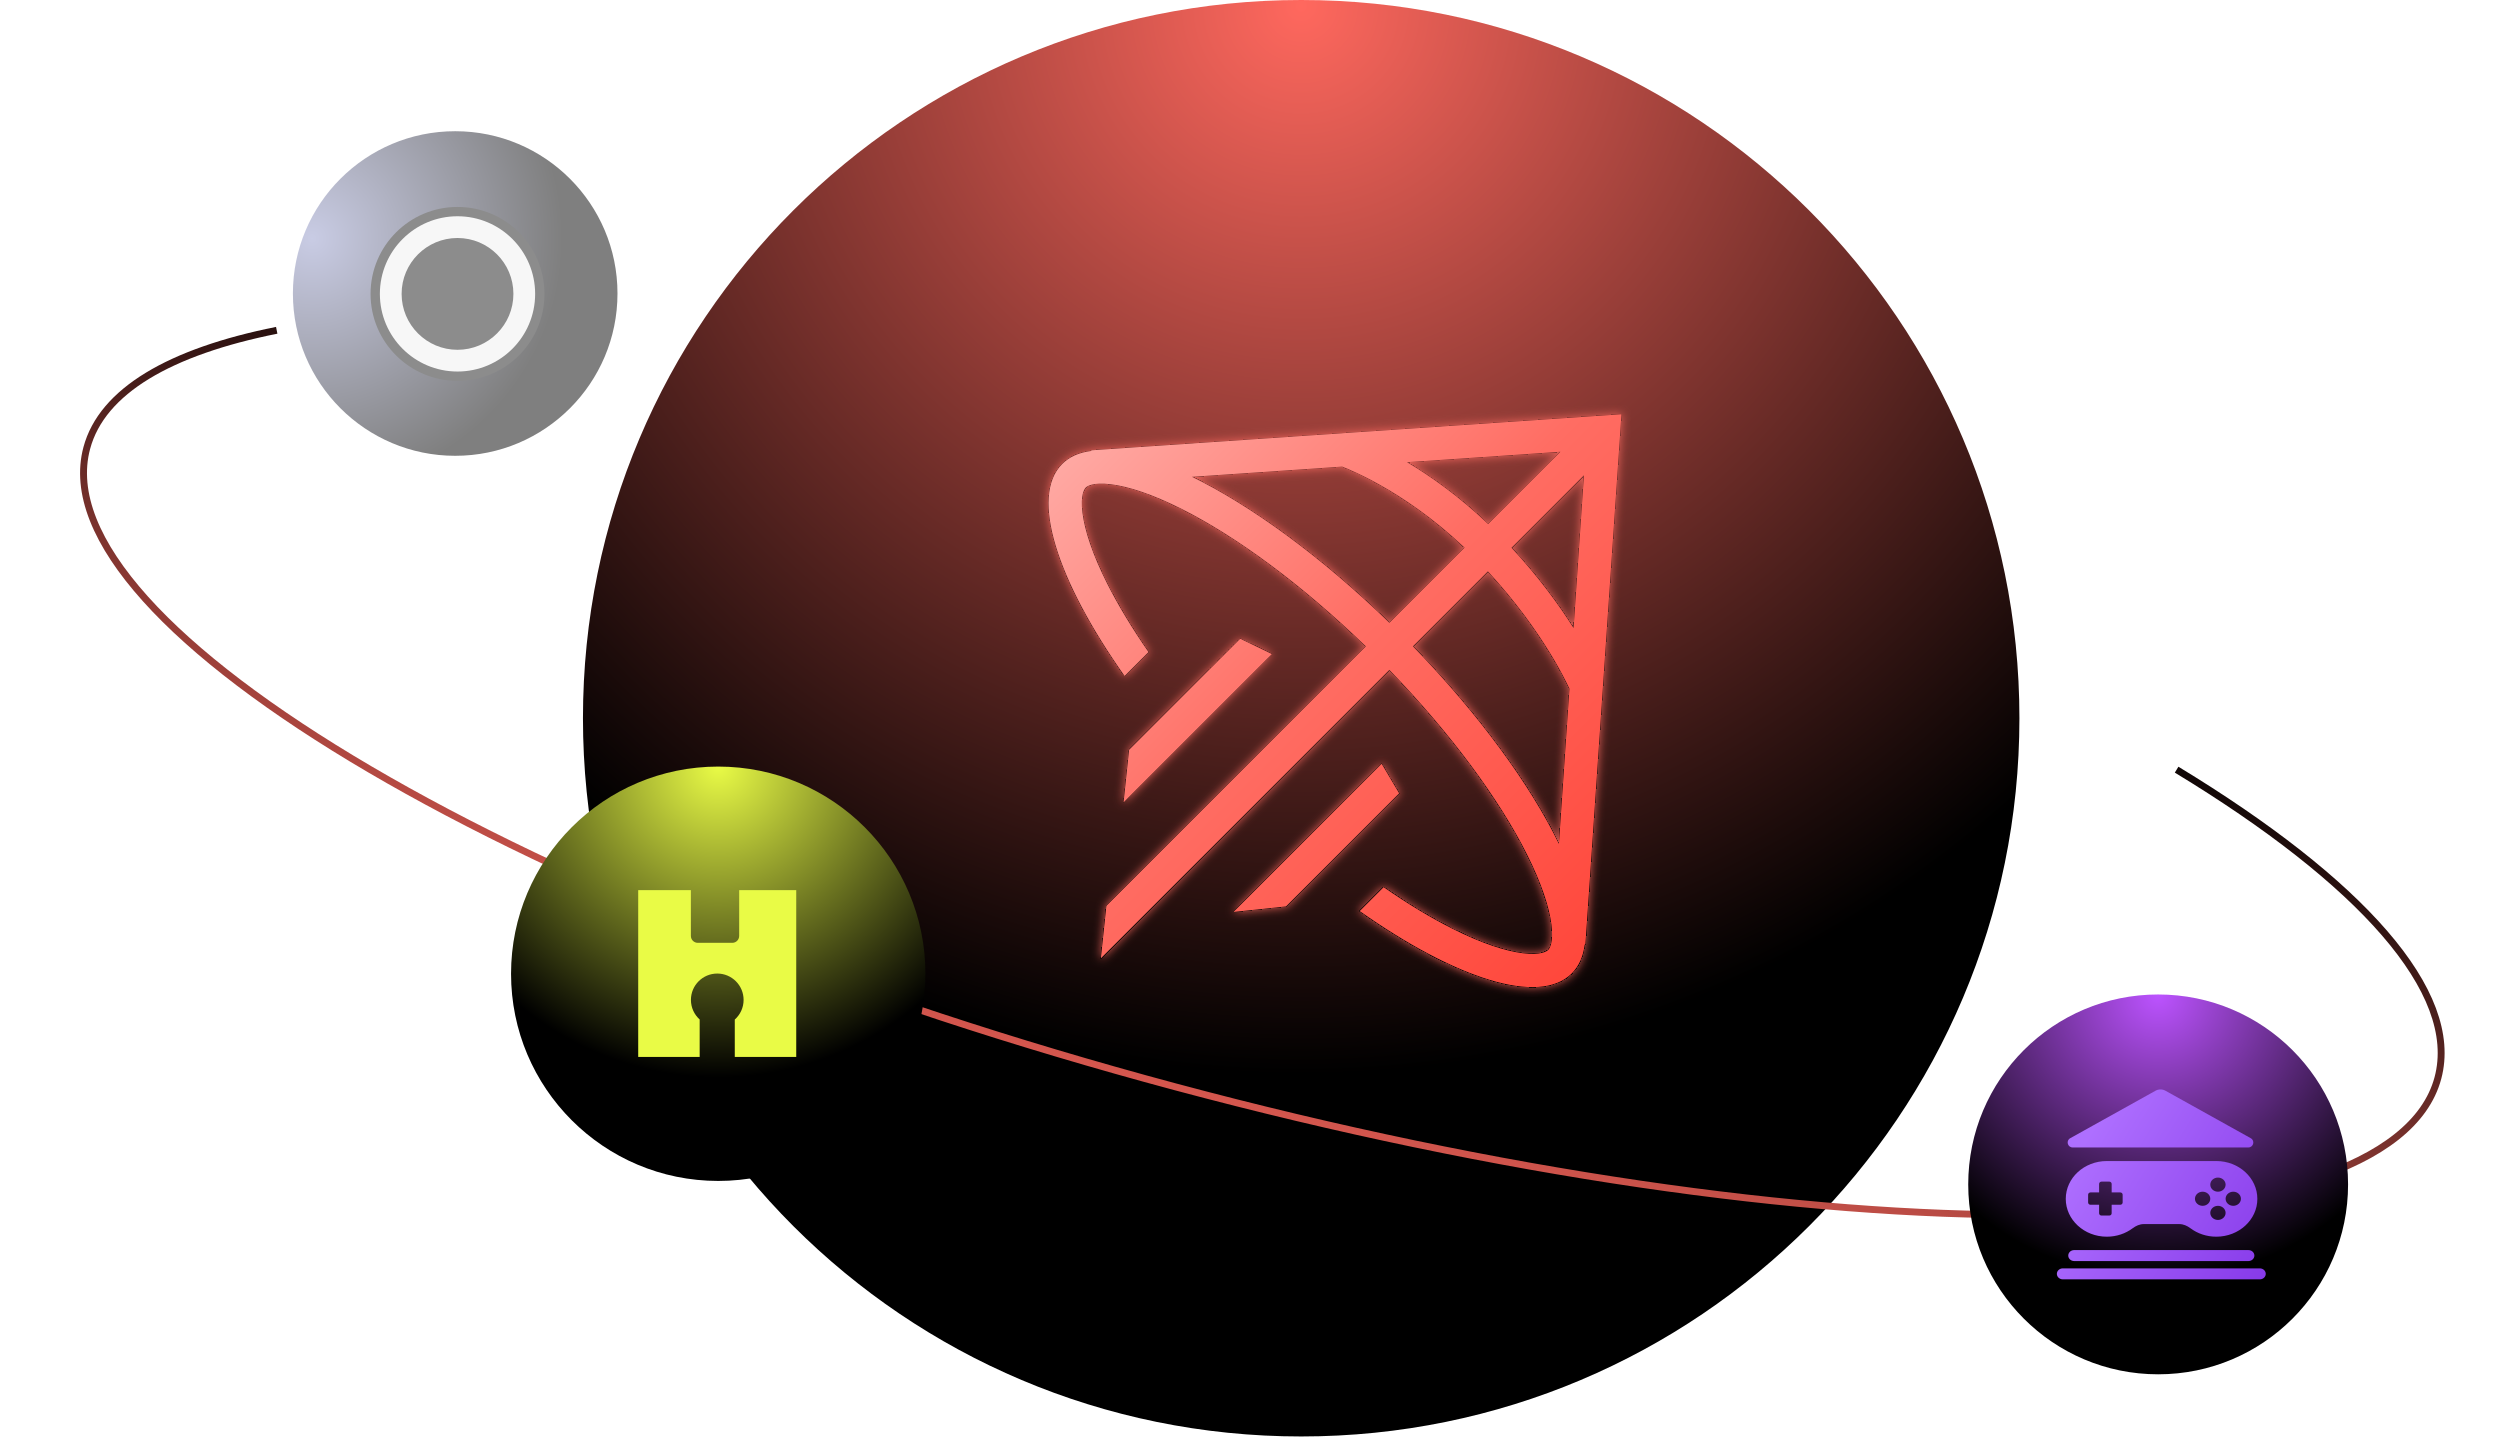
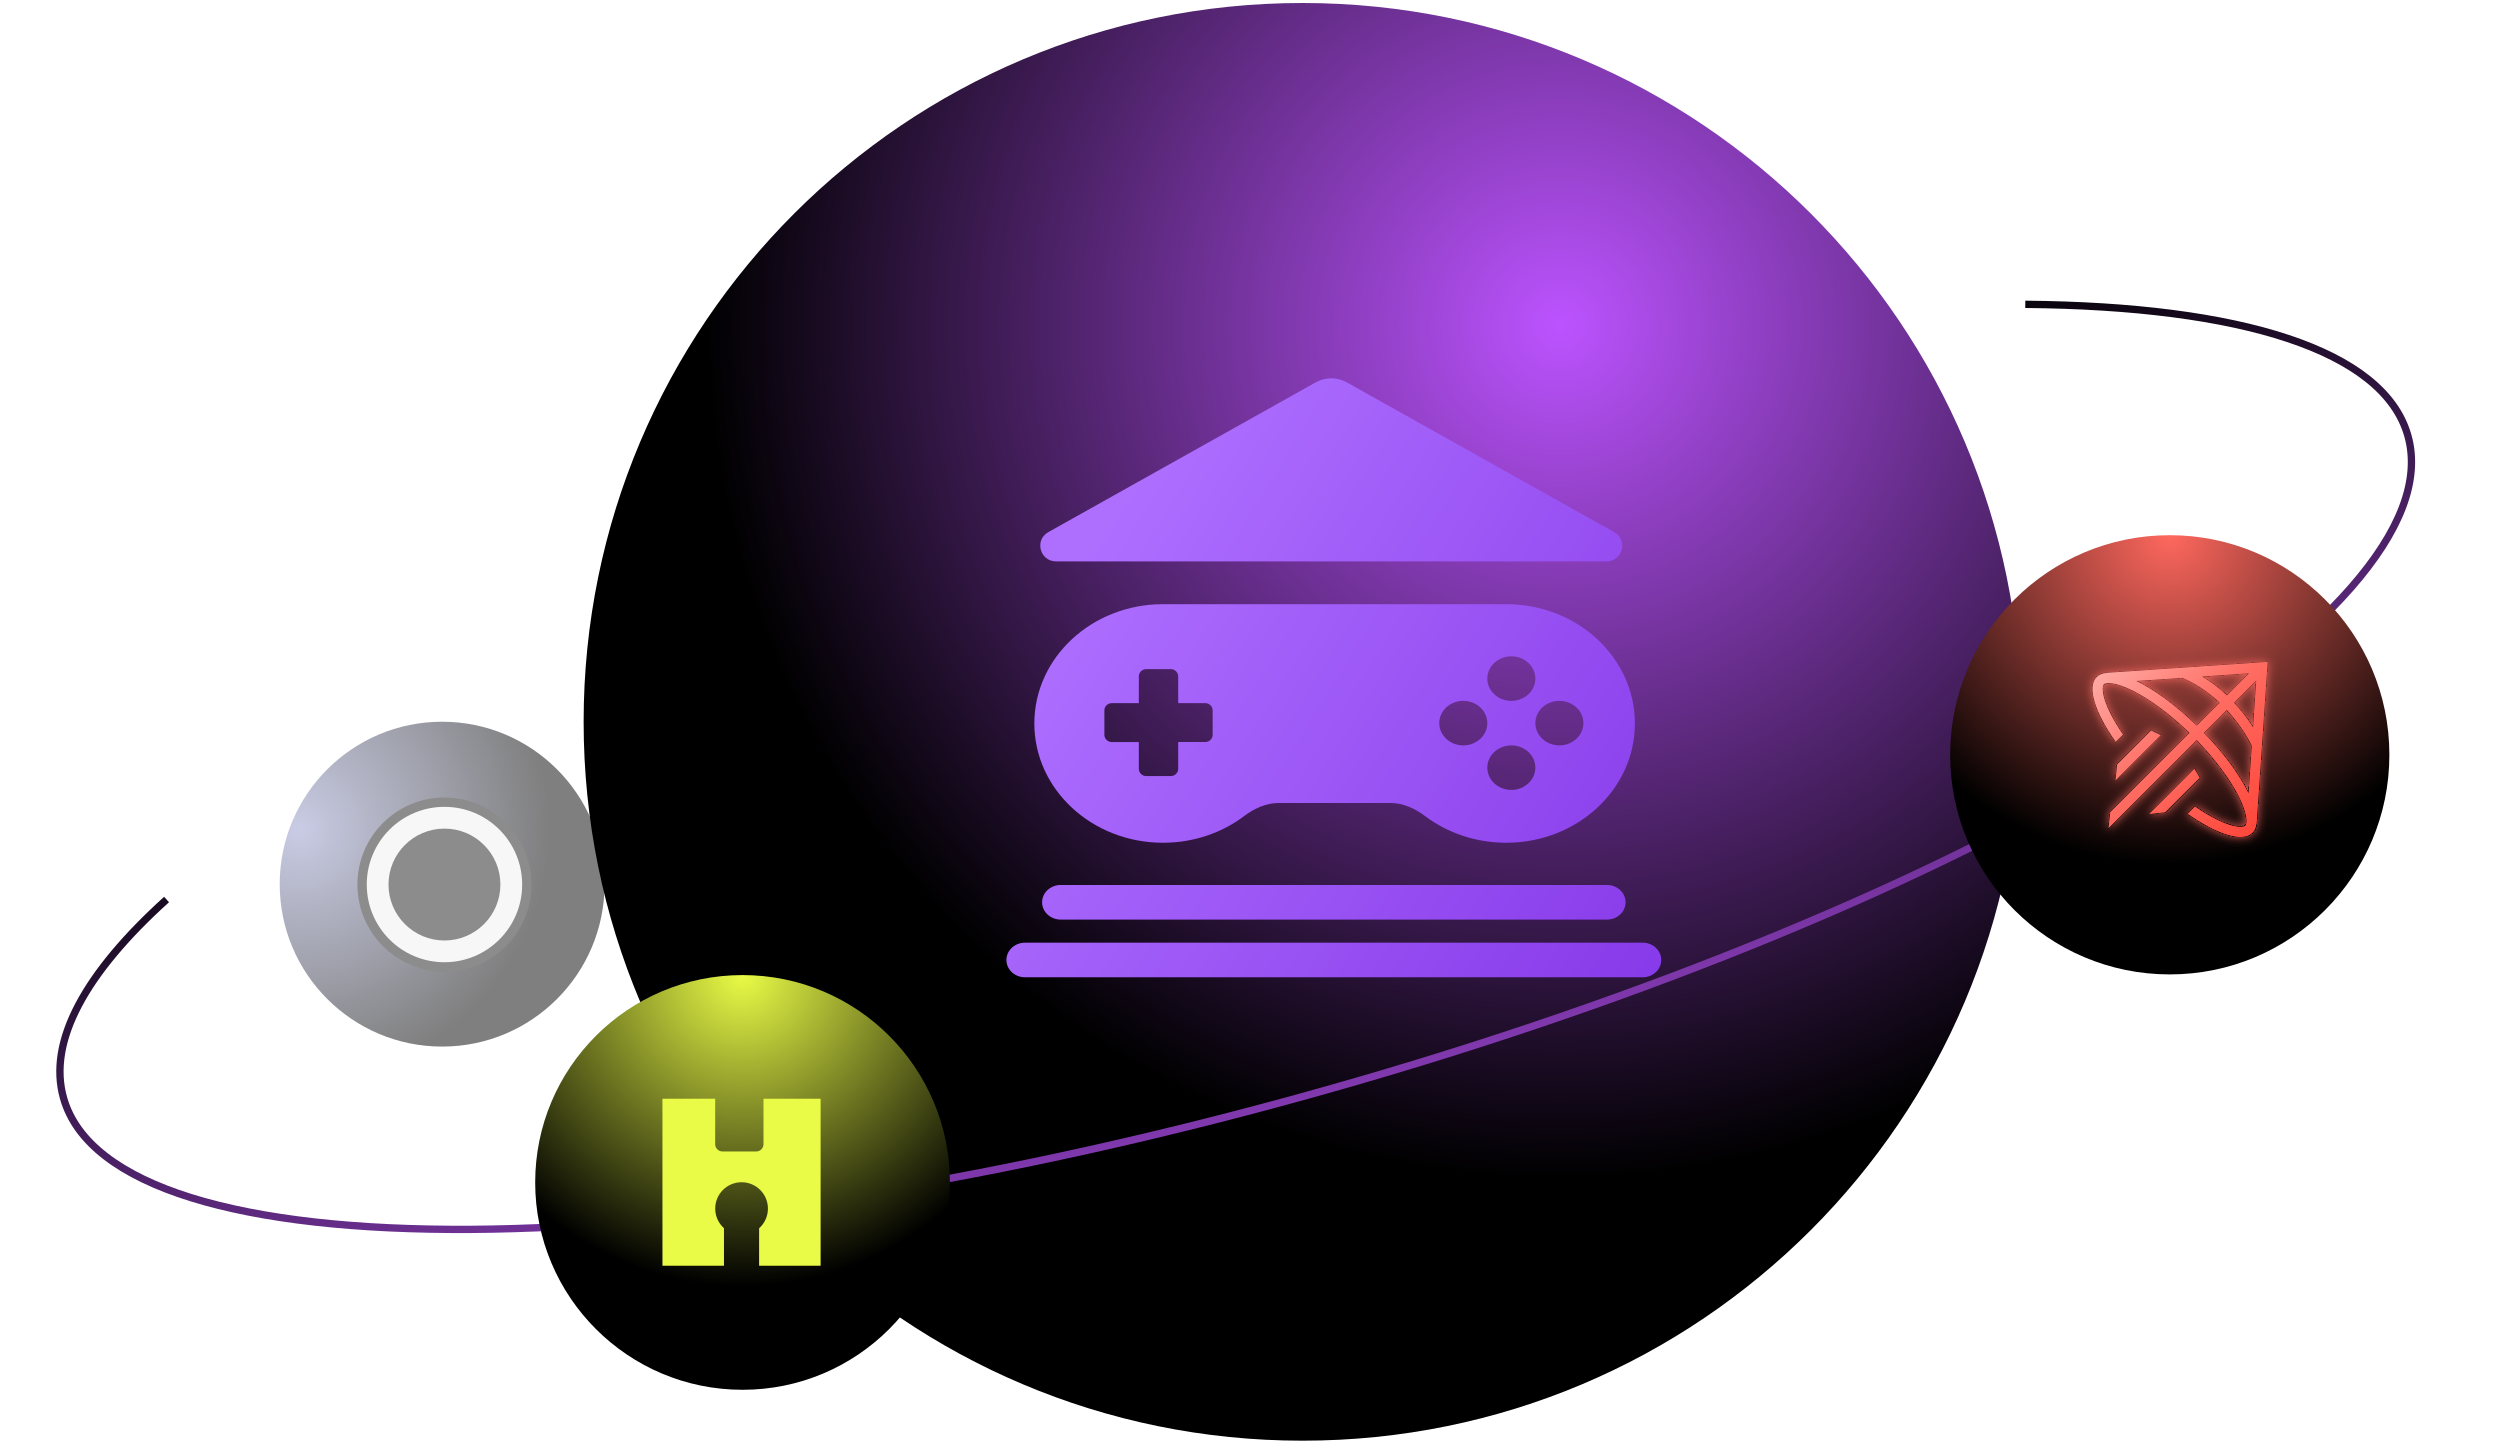
- <svg xmlns="http://www.w3.org/2000/svg" width="362" height="208" viewBox="0 0 362 208" fill="none">
+ <svg xmlns="http://www.w3.org/2000/svg" width="341" height="197" viewBox="0 0 341 197" fill="none">
  <g opacity="0.5">
-     <circle cx="65.912" cy="42.5" r="23.5" fill="url(#paint0_radial_10185_2691)" />
-     <path d="M66.248 55.148C59.294 55.148 53.657 49.511 53.657 42.557C53.657 35.604 59.294 29.967 66.248 29.967C73.202 29.967 78.839 35.604 78.839 42.557C78.839 49.511 73.202 55.148 66.248 55.148Z" fill="#191919" />
-     <path d="M66.248 53.798C60.039 53.798 55.006 48.765 55.006 42.556C55.006 36.348 60.039 31.314 66.248 31.314C72.456 31.314 77.489 36.348 77.489 42.556C77.489 48.765 72.456 53.798 66.248 53.798Z" fill="#F0F0F0" />
-     <path d="M66.247 50.651C61.776 50.651 58.153 47.027 58.153 42.556C58.153 38.086 61.776 34.462 66.247 34.462C70.717 34.462 74.341 38.086 74.341 42.556C74.341 47.027 70.717 50.651 66.247 50.651Z" fill="#191919" />
+     <circle cx="60.307" cy="120.599" r="22.155" fill="url(#paint0_radial_10185_2691)" />
+     <path d="M60.624 132.523C54.068 132.523 48.753 127.209 48.753 120.653C48.753 114.097 54.068 108.782 60.624 108.782C67.18 108.782 72.494 114.097 72.494 120.653C72.494 127.209 67.18 132.523 60.624 132.523Z" fill="#191919" />
+     <path d="M60.624 131.25C54.771 131.25 50.026 126.505 50.026 120.652C50.026 114.798 54.771 110.053 60.624 110.053C66.478 110.053 71.223 114.798 71.223 120.652C71.223 126.505 66.478 131.25 60.624 131.25Z" fill="#F0F0F0" />
+     <path d="M60.623 128.283C56.408 128.283 52.992 124.866 52.992 120.652C52.992 116.437 56.408 113.021 60.623 113.021C64.837 113.021 68.254 116.437 68.254 120.652C68.254 124.866 64.837 128.283 60.623 128.283Z" fill="#191919" />
  </g>
-   <circle cx="188.412" cy="104" r="104" fill="url(#paint1_radial_10185_2691)" />
+   <circle cx="177.657" cy="98.459" r="98.05" fill="url(#paint1_radial_10185_2691)" />
+   <path fill-rule="evenodd" clip-rule="evenodd" d="M183.714 52.161C183.064 51.797 182.33 51.605 181.583 51.605C180.836 51.605 180.102 51.797 179.452 52.161L142.991 72.581C141.061 73.662 141.838 76.571 144.056 76.571H219.11C221.329 76.571 222.105 73.663 220.175 72.581L183.714 52.161ZM169.703 111.31C166.684 113.586 162.832 114.951 158.637 114.951C148.943 114.951 141.084 107.665 141.084 98.68C141.084 89.695 148.943 82.409 158.637 82.409H205.444C215.139 82.409 222.997 89.694 222.997 98.68C222.997 107.666 215.139 114.951 205.444 114.951C201.249 114.951 197.398 113.586 194.378 111.31C193.002 110.273 191.381 109.527 189.651 109.527H174.43C172.7 109.527 171.079 110.273 169.703 111.31ZM202.87 98.634C202.87 100.311 201.403 101.67 199.593 101.67C197.783 101.67 196.317 100.311 196.317 98.633C196.317 96.956 197.783 95.597 199.593 95.597C201.403 95.597 202.87 96.956 202.87 98.633V98.634ZM212.699 101.67C214.509 101.67 215.976 100.311 215.976 98.633C215.976 96.956 214.509 95.597 212.699 95.597C210.89 95.597 209.423 96.956 209.423 98.633C209.423 100.311 210.89 101.67 212.699 101.67ZM206.146 95.596C204.336 95.596 202.87 94.237 202.87 92.559C202.87 90.882 204.336 89.522 206.146 89.522C207.956 89.522 209.423 90.882 209.423 92.559C209.423 94.237 207.956 95.596 206.146 95.596ZM202.87 104.708C202.87 106.385 204.336 107.745 206.146 107.745C207.956 107.745 209.423 106.385 209.423 104.708C209.423 103.03 207.956 101.67 206.146 101.67C204.336 101.67 202.87 103.03 202.87 104.708ZM144.682 120.71H219.187C220.59 120.71 221.727 121.768 221.727 123.072C221.727 124.376 220.59 125.432 219.187 125.432H144.682C143.28 125.432 142.142 124.376 142.142 123.072C142.142 121.768 143.28 120.71 144.682 120.71ZM224.056 128.58H139.813C138.411 128.58 137.274 129.637 137.274 130.941C137.274 132.245 138.412 133.302 139.814 133.302H224.056C225.458 133.302 226.595 132.245 226.595 130.941C226.595 129.637 225.458 128.58 224.056 128.58ZM160.707 104.862C160.707 105.412 160.256 105.857 159.7 105.857H156.343C156.076 105.857 155.82 105.752 155.631 105.566C155.443 105.379 155.336 105.126 155.336 104.863V101.215H151.644C151.377 101.215 151.121 101.11 150.932 100.923C150.743 100.737 150.637 100.484 150.637 100.22V96.903C150.637 96.354 151.088 95.909 151.644 95.909H155.336V92.26C155.336 91.71 155.787 91.266 156.343 91.266H159.7C160.256 91.266 160.707 91.71 160.707 92.26V95.908H164.399C164.956 95.908 165.406 96.354 165.406 96.903V100.219C165.406 100.35 165.38 100.479 165.33 100.6C165.279 100.72 165.205 100.83 165.112 100.922C165.018 101.014 164.907 101.088 164.785 101.138C164.663 101.188 164.532 101.213 164.4 101.213H160.706V104.861L160.707 104.862Z" fill="url(#paint2_linear_10185_2691)" />
+   <path d="M276.248 41.511C305.531 41.757 325.125 47.714 328.433 59.424C335.307 83.751 269.296 123.697 180.994 148.646C92.693 173.594 15.538 174.098 8.665 149.771C6.471 142.005 11.704 132.647 22.719 122.694" stroke="url(#paint3_linear_10185_2691)" />
+   <circle cx="295.955" cy="102.955" r="29.955" fill="url(#paint4_radial_10185_2691)" />
  <g filter="url(#filter0_d_10185_2691)">
-     <path fill-rule="evenodd" clip-rule="evenodd" d="M234.456 64.834L229.569 136.704L229.459 136.811C229.236 138.516 228.619 139.92 227.579 140.96C222.871 145.667 210.729 141.693 196.891 131.925L200.348 128.467C203.856 130.903 207.213 132.924 210.312 134.481C214.491 136.584 217.949 137.717 220.516 138.031C223.156 138.354 223.991 137.738 224.174 137.555C224.357 137.372 224.972 136.537 224.65 133.897C224.336 131.331 223.202 127.873 221.101 123.693C217.161 115.86 210.266 106.368 201.179 96.994L159.404 138.768L160.204 131.158L197.773 93.589C188.4 84.502 178.908 77.606 171.075 73.667C166.895 71.565 163.438 70.432 160.871 70.118C158.231 69.796 157.395 70.411 157.213 70.594C157.03 70.777 156.414 71.612 156.737 74.252C157.051 76.819 158.184 80.277 160.287 84.456C161.844 87.555 163.865 90.912 166.3 94.419L162.843 97.877C153.075 84.039 149.101 71.897 153.808 67.189C154.849 66.148 156.254 65.532 157.961 65.308C157.994 65.273 158.029 65.238 158.064 65.203L229.936 60.315L234.785 59.986L234.456 64.834ZM203.726 66.925L225.949 65.414L215.479 75.885C211.253 71.864 207.127 68.957 203.726 66.924M194.358 67.561L172.586 69.042C181.107 73.207 191.275 80.575 201.179 90.184L212.073 79.29C207.511 74.962 203.088 72.026 199.71 70.14C198.252 69.32 196.752 68.577 195.216 67.913C194.881 67.77 194.595 67.653 194.358 67.561ZM215.449 82.724L204.584 93.589C214.196 103.495 221.566 113.666 225.73 122.189L227.258 99.72C227.155 99.497 227.026 99.228 226.871 98.915C226.129 97.431 225.323 95.981 224.454 94.567C222.504 91.377 219.573 87.187 215.449 82.723M218.857 79.316C222.84 83.611 225.782 87.68 227.854 90.951L229.359 68.813L218.857 79.316ZM179.582 92.488L163.492 108.577L162.693 116.187L184.168 94.711L179.582 92.488ZM200.057 110.601L178.608 132.049L186.218 131.25L202.593 114.874L200.057 110.601Z" fill="url(#paint2_linear_10185_2691)" />
+     <path fill-rule="evenodd" clip-rule="evenodd" d="M309.216 91.674L307.809 112.375L307.777 112.406C307.713 112.897 307.535 113.301 307.235 113.601C305.879 114.957 302.382 113.812 298.396 110.999L299.392 110.003C300.402 110.704 301.369 111.286 302.262 111.735C303.466 112.341 304.462 112.667 305.201 112.757C305.961 112.85 306.202 112.673 306.255 112.62C306.307 112.568 306.485 112.327 306.392 111.567C306.301 110.828 305.975 109.831 305.37 108.628C304.235 106.371 302.249 103.637 299.631 100.937L287.599 112.97L287.829 110.778L298.65 99.957C295.951 97.339 293.217 95.353 290.961 94.219C289.757 93.613 288.761 93.287 288.021 93.196C287.261 93.103 287.02 93.281 286.968 93.333C286.915 93.386 286.738 93.627 286.831 94.387C286.921 95.126 287.248 96.122 287.853 97.326C288.302 98.219 288.884 99.186 289.585 100.196L288.589 101.192C285.776 97.206 284.631 93.709 285.987 92.353C286.287 92.053 286.692 91.875 287.183 91.811C287.193 91.801 287.203 91.791 287.213 91.781L307.914 90.373L309.311 90.278L309.216 91.674ZM300.365 92.277L306.766 91.841L303.75 94.857C302.533 93.699 301.345 92.862 300.365 92.277M297.667 92.46L291.396 92.886C293.85 94.086 296.779 96.208 299.631 98.976L302.769 95.838C301.455 94.592 300.181 93.746 299.208 93.203C298.788 92.966 298.356 92.752 297.914 92.561C297.817 92.52 297.735 92.486 297.667 92.46ZM303.742 96.827L300.612 99.957C303.381 102.81 305.504 105.74 306.703 108.194L307.143 101.723C307.113 101.658 307.076 101.581 307.031 101.491C306.818 101.063 306.586 100.646 306.335 100.239C305.774 99.32 304.929 98.113 303.742 96.827M304.723 95.846C305.87 97.083 306.718 98.255 307.315 99.197L307.748 92.82L304.723 95.846ZM293.411 99.64L288.776 104.274L288.546 106.466L294.732 100.28L293.411 99.64ZM299.308 104.857L293.13 111.035L295.322 110.804L300.039 106.087L299.308 104.857Z" fill="url(#paint5_linear_10185_2691)" />
  </g>
-   <path d="M315.174 111.448C341.726 127.565 356.349 143.628 353.009 156.096C346.069 181.995 264.232 182.571 170.222 157.381C76.211 132.191 5.626 90.774 12.566 64.874C14.781 56.606 24.629 50.919 40.069 47.827" stroke="url(#paint3_linear_10185_2691)" />
-   <circle cx="312.5" cy="171.5" r="27.5" fill="url(#paint4_radial_10185_2691)" />
-   <path fill-rule="evenodd" clip-rule="evenodd" d="M313.56 157.937C313.34 157.814 313.092 157.75 312.839 157.75C312.586 157.75 312.337 157.814 312.117 157.937L299.769 164.811C299.115 165.174 299.378 166.154 300.13 166.154H325.548C326.299 166.154 326.562 165.175 325.909 164.811L313.56 157.937ZM308.815 177.847C307.793 178.614 306.489 179.073 305.068 179.073C301.785 179.073 299.123 176.62 299.123 173.596C299.123 170.571 301.785 168.119 305.068 168.119H320.92C324.203 168.119 326.864 170.571 326.864 173.596C326.864 176.621 324.203 179.073 320.92 179.073C319.499 179.073 318.195 178.614 317.172 177.847C316.706 177.498 316.157 177.247 315.571 177.247H310.416C309.83 177.247 309.281 177.498 308.815 177.847ZM320.048 173.58C320.048 174.145 319.551 174.602 318.938 174.602C318.325 174.602 317.829 174.145 317.829 173.58C317.829 173.016 318.325 172.558 318.938 172.558C319.551 172.558 320.048 173.016 320.048 173.58V173.58ZM323.377 174.602C323.99 174.602 324.486 174.145 324.486 173.58C324.486 173.016 323.99 172.558 323.377 172.558C322.764 172.558 322.267 173.016 322.267 173.58C322.267 174.145 322.764 174.602 323.377 174.602ZM321.158 172.558C320.545 172.558 320.048 172.1 320.048 171.535C320.048 170.971 320.545 170.513 321.158 170.513C321.771 170.513 322.267 170.971 322.267 171.535C322.267 172.1 321.771 172.558 321.158 172.558ZM320.048 175.625C320.048 176.189 320.545 176.647 321.158 176.647C321.771 176.647 322.267 176.189 322.267 175.625C322.267 175.06 321.771 174.602 321.158 174.602C320.545 174.602 320.048 175.06 320.048 175.625ZM300.342 181.012H325.574C326.049 181.012 326.434 181.368 326.434 181.807C326.434 182.245 326.049 182.601 325.574 182.601H300.342C299.867 182.601 299.482 182.245 299.482 181.807C299.482 181.368 299.867 181.012 300.342 181.012ZM327.223 183.661H298.693C298.218 183.661 297.833 184.016 297.833 184.455C297.833 184.894 298.218 185.25 298.693 185.25H327.223C327.698 185.25 328.083 184.894 328.083 184.455C328.083 184.016 327.698 183.661 327.223 183.661ZM305.769 175.677C305.769 175.862 305.616 176.012 305.428 176.012H304.291C304.201 176.012 304.114 175.976 304.05 175.914C303.986 175.851 303.95 175.766 303.95 175.677V174.449H302.699C302.609 174.449 302.522 174.414 302.458 174.351C302.394 174.288 302.359 174.203 302.359 174.114V172.998C302.359 172.813 302.511 172.663 302.699 172.663H303.95V171.435C303.95 171.25 304.103 171.1 304.291 171.1H305.428C305.616 171.1 305.769 171.25 305.769 171.435V172.663H307.019C307.208 172.663 307.36 172.813 307.36 172.998V174.114C307.36 174.158 307.351 174.201 307.334 174.242C307.317 174.283 307.292 174.32 307.26 174.351C307.229 174.382 307.191 174.406 307.15 174.423C307.109 174.44 307.064 174.449 307.02 174.449H305.768V175.677L305.769 175.677Z" fill="url(#paint5_linear_10185_2691)" />
-   <circle cx="104" cy="141" r="30" fill="url(#paint6_radial_10185_2691)" />
-   <path fill-rule="evenodd" clip-rule="evenodd" d="M92.413 128.895H100.04V135.522C100.04 136.074 100.488 136.522 101.04 136.522H106.032C106.584 136.522 107.032 136.074 107.032 135.522V128.895H115.295V153.047H106.396V147.631C107.18 146.932 107.673 145.915 107.673 144.783C107.673 142.677 105.966 140.969 103.86 140.969C101.753 140.969 100.046 142.677 100.046 144.783C100.046 145.91 100.535 146.922 101.312 147.621V153.047H92.413V128.895Z" fill="#E9FB46" />
+   <circle cx="101.284" cy="161.284" r="28.284" fill="url(#paint6_radial_10185_2691)" />
+   <path fill-rule="evenodd" clip-rule="evenodd" d="M90.359 149.871H97.55V156.061C97.55 156.614 97.998 157.061 98.55 157.061H103.142C103.694 157.061 104.142 156.614 104.142 156.061V149.871H111.932V172.642H103.543V167.535C104.281 166.876 104.746 165.917 104.746 164.85C104.746 162.864 103.137 161.255 101.151 161.255C99.165 161.255 97.556 162.864 97.556 164.85C97.556 165.912 98.016 166.867 98.749 167.525V172.642H90.359V149.871Z" fill="#E9FB46" />
  <defs>
-     <filter id="filter0_d_10185_2691" x="150.52" y="58.674" width="85.578" height="85.575" filterUnits="userSpaceOnUse" color-interpolation-filters="sRGB">
+     <filter id="filter0_d_10185_2691" x="284.105" y="88.966" width="26.518" height="26.517" filterUnits="userSpaceOnUse" color-interpolation-filters="sRGB">
      <feFlood flood-opacity="0" result="BackgroundImageFix" />
      <feColorMatrix in="SourceAlpha" type="matrix" values="0 0 0 0 0 0 0 0 0 0 0 0 0 0 0 0 0 0 127 0" result="hardAlpha" />
      <feOffset />
      <feGaussianBlur stdDeviation="0.656" />
      <feComposite in2="hardAlpha" operator="out" />
      <feColorMatrix type="matrix" values="0 0 0 0 1 0 0 0 0 0.426 0 0 0 0 0.389 0 0 0 0.8 0" />
      <feBlend mode="normal" in2="BackgroundImageFix" result="effect1_dropShadow_10185_2691" />
      <feBlend mode="normal" in="SourceGraphic" in2="effect1_dropShadow_10185_2691" result="shape" />
    </filter>
-     <radialGradient id="paint0_radial_10185_2691" cx="0" cy="0" r="1" gradientUnits="userSpaceOnUse" gradientTransform="translate(45.2014 34.5504) rotate(24.7366) scale(36.1624)">
+     <radialGradient id="paint0_radial_10185_2691" cx="0" cy="0" r="1" gradientUnits="userSpaceOnUse" gradientTransform="translate(40.7811 113.104) rotate(24.7366) scale(34.0934)">
      <stop stop-color="#9399CA" />
      <stop offset="1" />
    </radialGradient>
-     <radialGradient id="paint1_radial_10185_2691" cx="0" cy="0" r="1" gradientUnits="userSpaceOnUse" gradientTransform="translate(188.412) rotate(90) scale(208)">
+     <radialGradient id="paint1_radial_10185_2691" cx="0" cy="0" r="1" gradientUnits="userSpaceOnUse" gradientTransform="translate(212.979 43.9804) rotate(103.039) scale(156.565)">
+       <stop stop-color="#BC53FF" />
+       <stop offset="0.75" />
+     </radialGradient>
+     <linearGradient id="paint2_linear_10185_2691" x1="169.614" y1="41.046" x2="482.798" y2="235.375" gradientUnits="userSpaceOnUse">
+       <stop stop-color="#AE6FFF" />
+       <stop offset="0.544" stop-color="#5D01D2" />
+     </linearGradient>
+     <linearGradient id="paint3_linear_10185_2691" x1="174.294" y1="157.722" x2="149.913" y2="70.373" gradientUnits="userSpaceOnUse">
+       <stop stop-color="#8B3DBC" />
+       <stop offset="1" />
+     </linearGradient>
+     <radialGradient id="paint4_radial_10185_2691" cx="0" cy="0" r="1" gradientUnits="userSpaceOnUse" gradientTransform="translate(295.955 73) rotate(90) scale(59.9105)">
      <stop stop-color="#FF685E" />
      <stop offset="0.75" />
    </radialGradient>
-     <linearGradient id="paint2_linear_10185_2691" x1="151.832" y1="59.986" x2="234.782" y2="142.939" gradientUnits="userSpaceOnUse">
+     <linearGradient id="paint5_linear_10185_2691" x1="285.418" y1="90.278" x2="309.31" y2="114.171" gradientUnits="userSpaceOnUse">
      <stop stop-color="#FFB0AB" />
      <stop offset="0.464" stop-color="#FF6D63" />
      <stop offset="1" stop-color="#FF4337" />
    </linearGradient>
-     <linearGradient id="paint3_linear_10185_2691" x1="159.189" y1="162.016" x2="184.38" y2="69.181" gradientUnits="userSpaceOnUse">
-       <stop stop-color="#E55D54" />
-       <stop offset="1" />
-     </linearGradient>
-     <radialGradient id="paint4_radial_10185_2691" cx="0" cy="0" r="1" gradientUnits="userSpaceOnUse" gradientTransform="translate(312.5 144) rotate(90) scale(55)">
-       <stop stop-color="#BC53FF" />
-       <stop offset="0.75" />
-     </radialGradient>
-     <linearGradient id="paint5_linear_10185_2691" x1="308.785" y1="154.196" x2="414.491" y2="220.185" gradientUnits="userSpaceOnUse">
-       <stop stop-color="#AE6FFF" />
-       <stop offset="0.544" stop-color="#5D01D2" />
-     </linearGradient>
-     <radialGradient id="paint6_radial_10185_2691" cx="0" cy="0" r="1" gradientUnits="userSpaceOnUse" gradientTransform="translate(104 111) rotate(90) scale(60)">
+     <radialGradient id="paint6_radial_10185_2691" cx="0" cy="0" r="1" gradientUnits="userSpaceOnUse" gradientTransform="translate(101.284 133) rotate(90) scale(56.5671)">
      <stop stop-color="#E9FB46" />
      <stop offset="0.75" />
    </radialGradient>
  </defs>
</svg>
